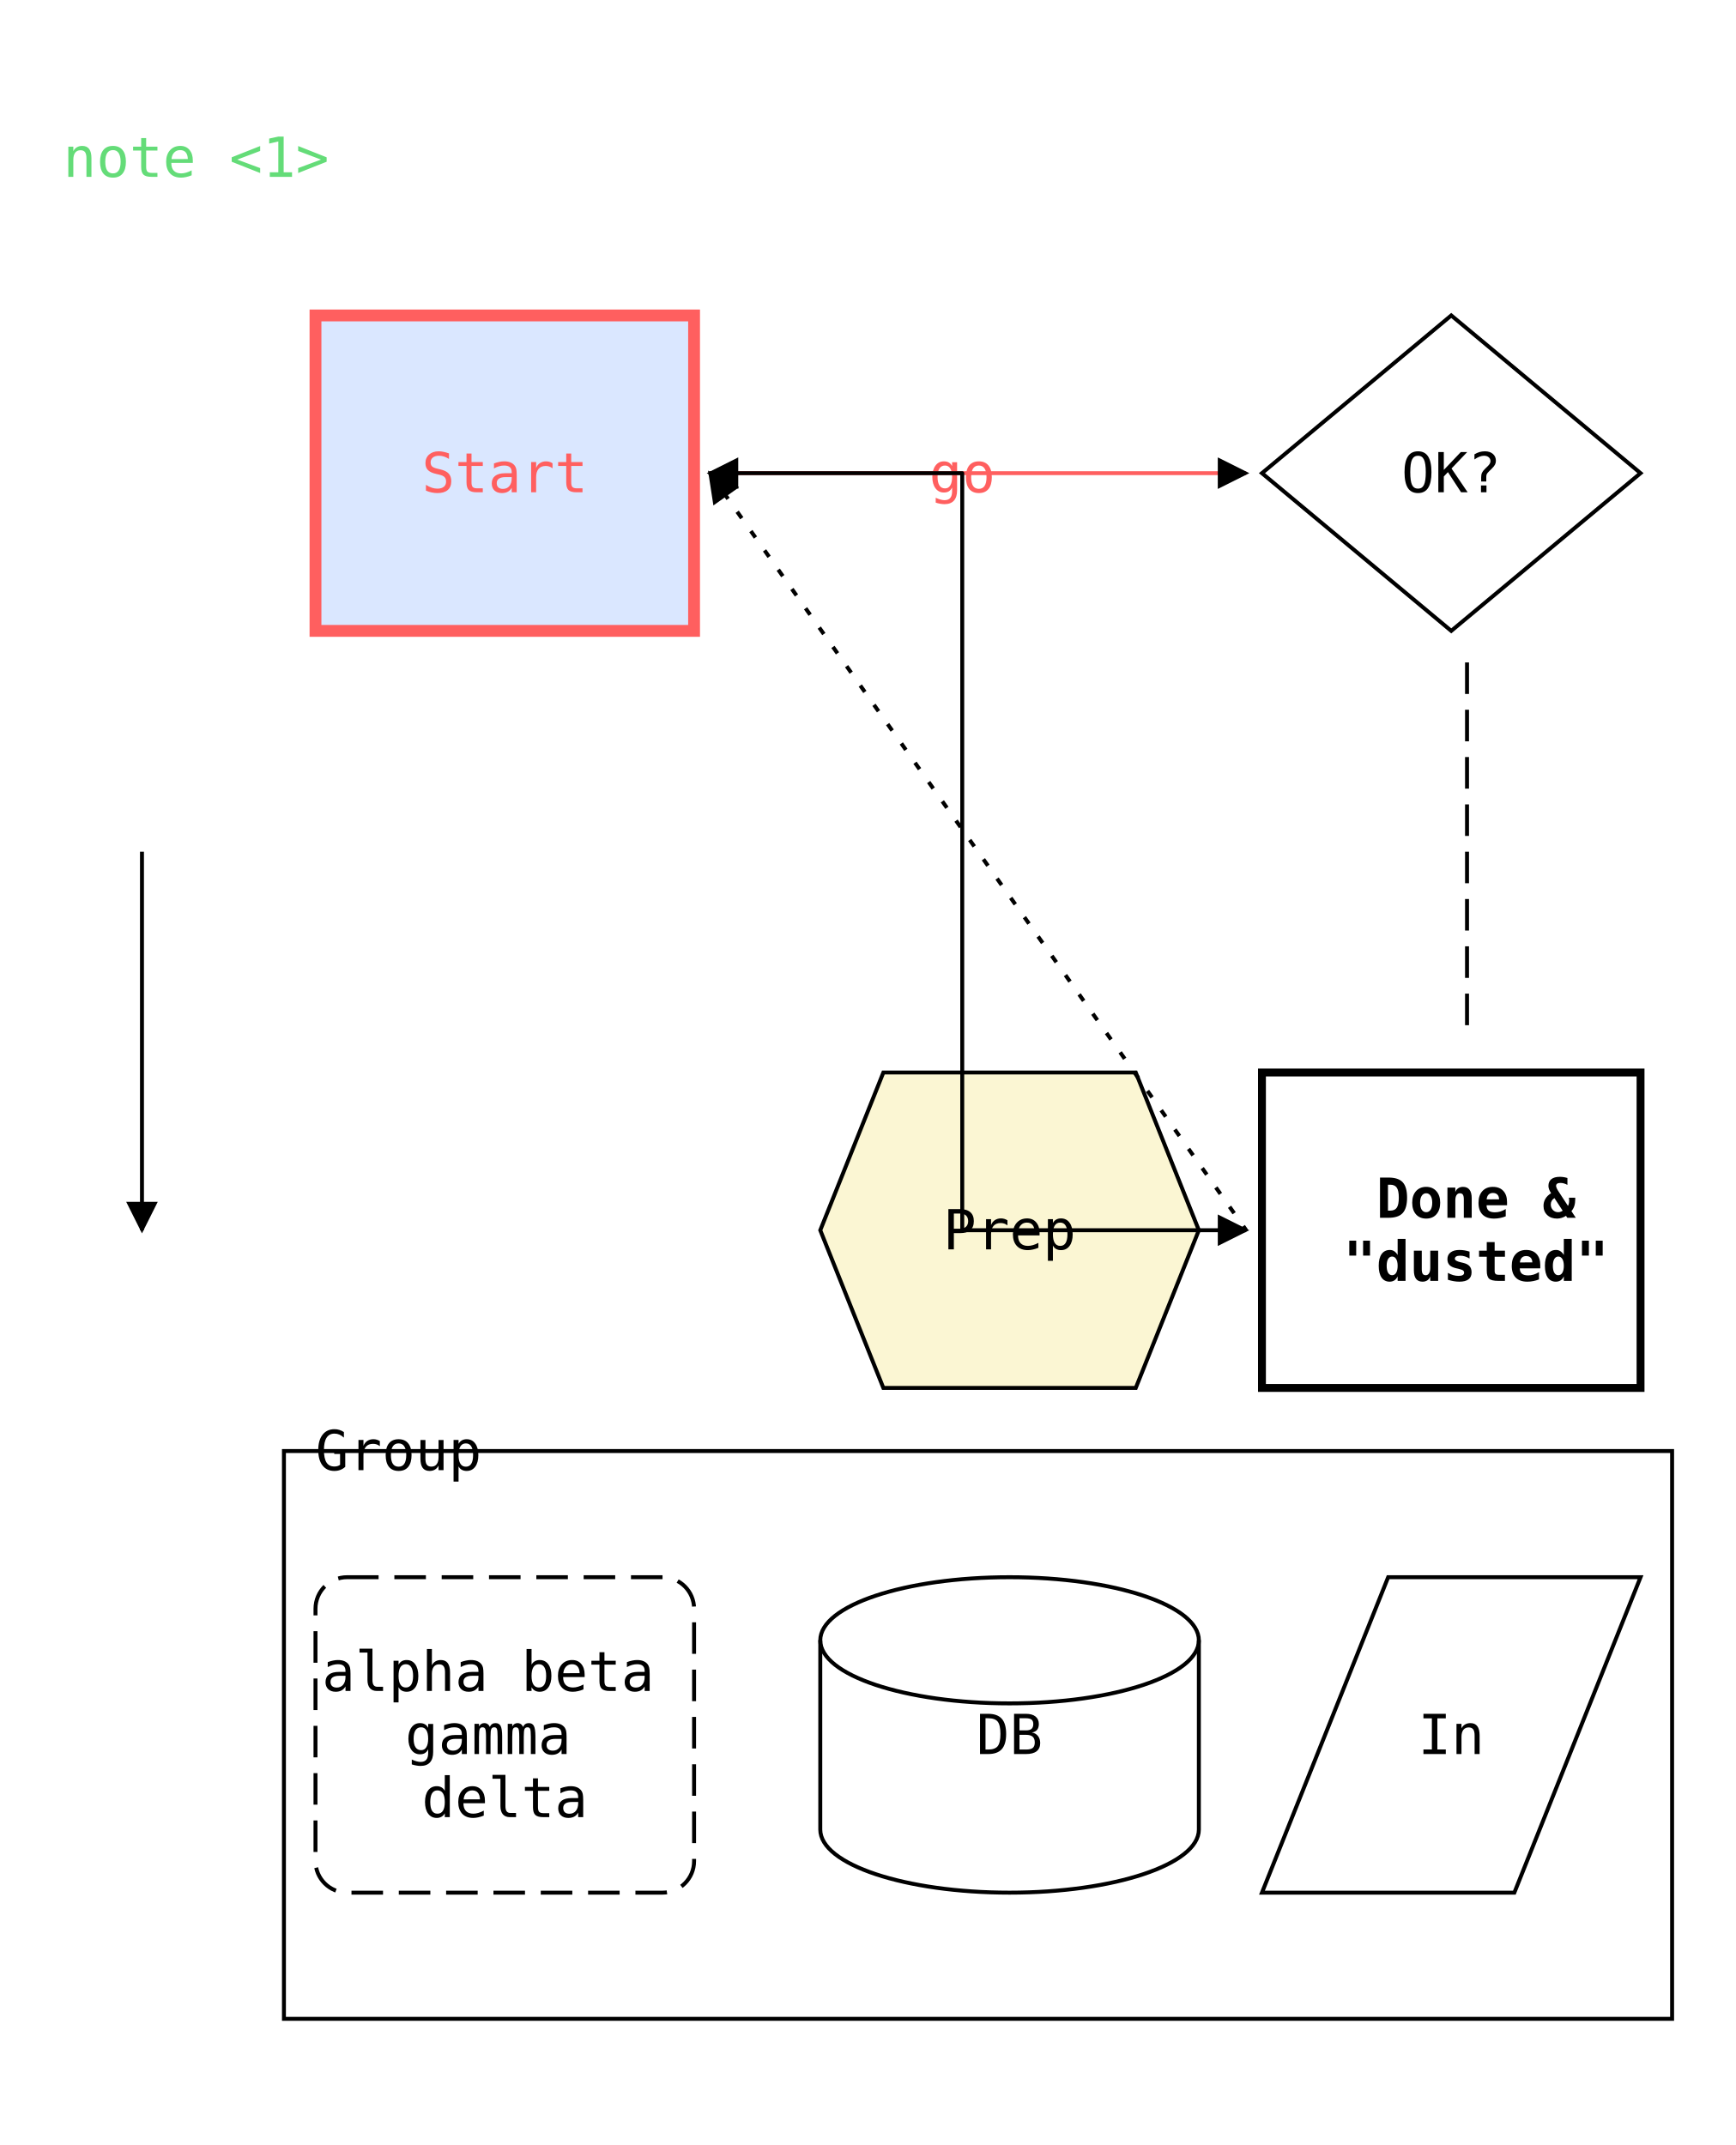
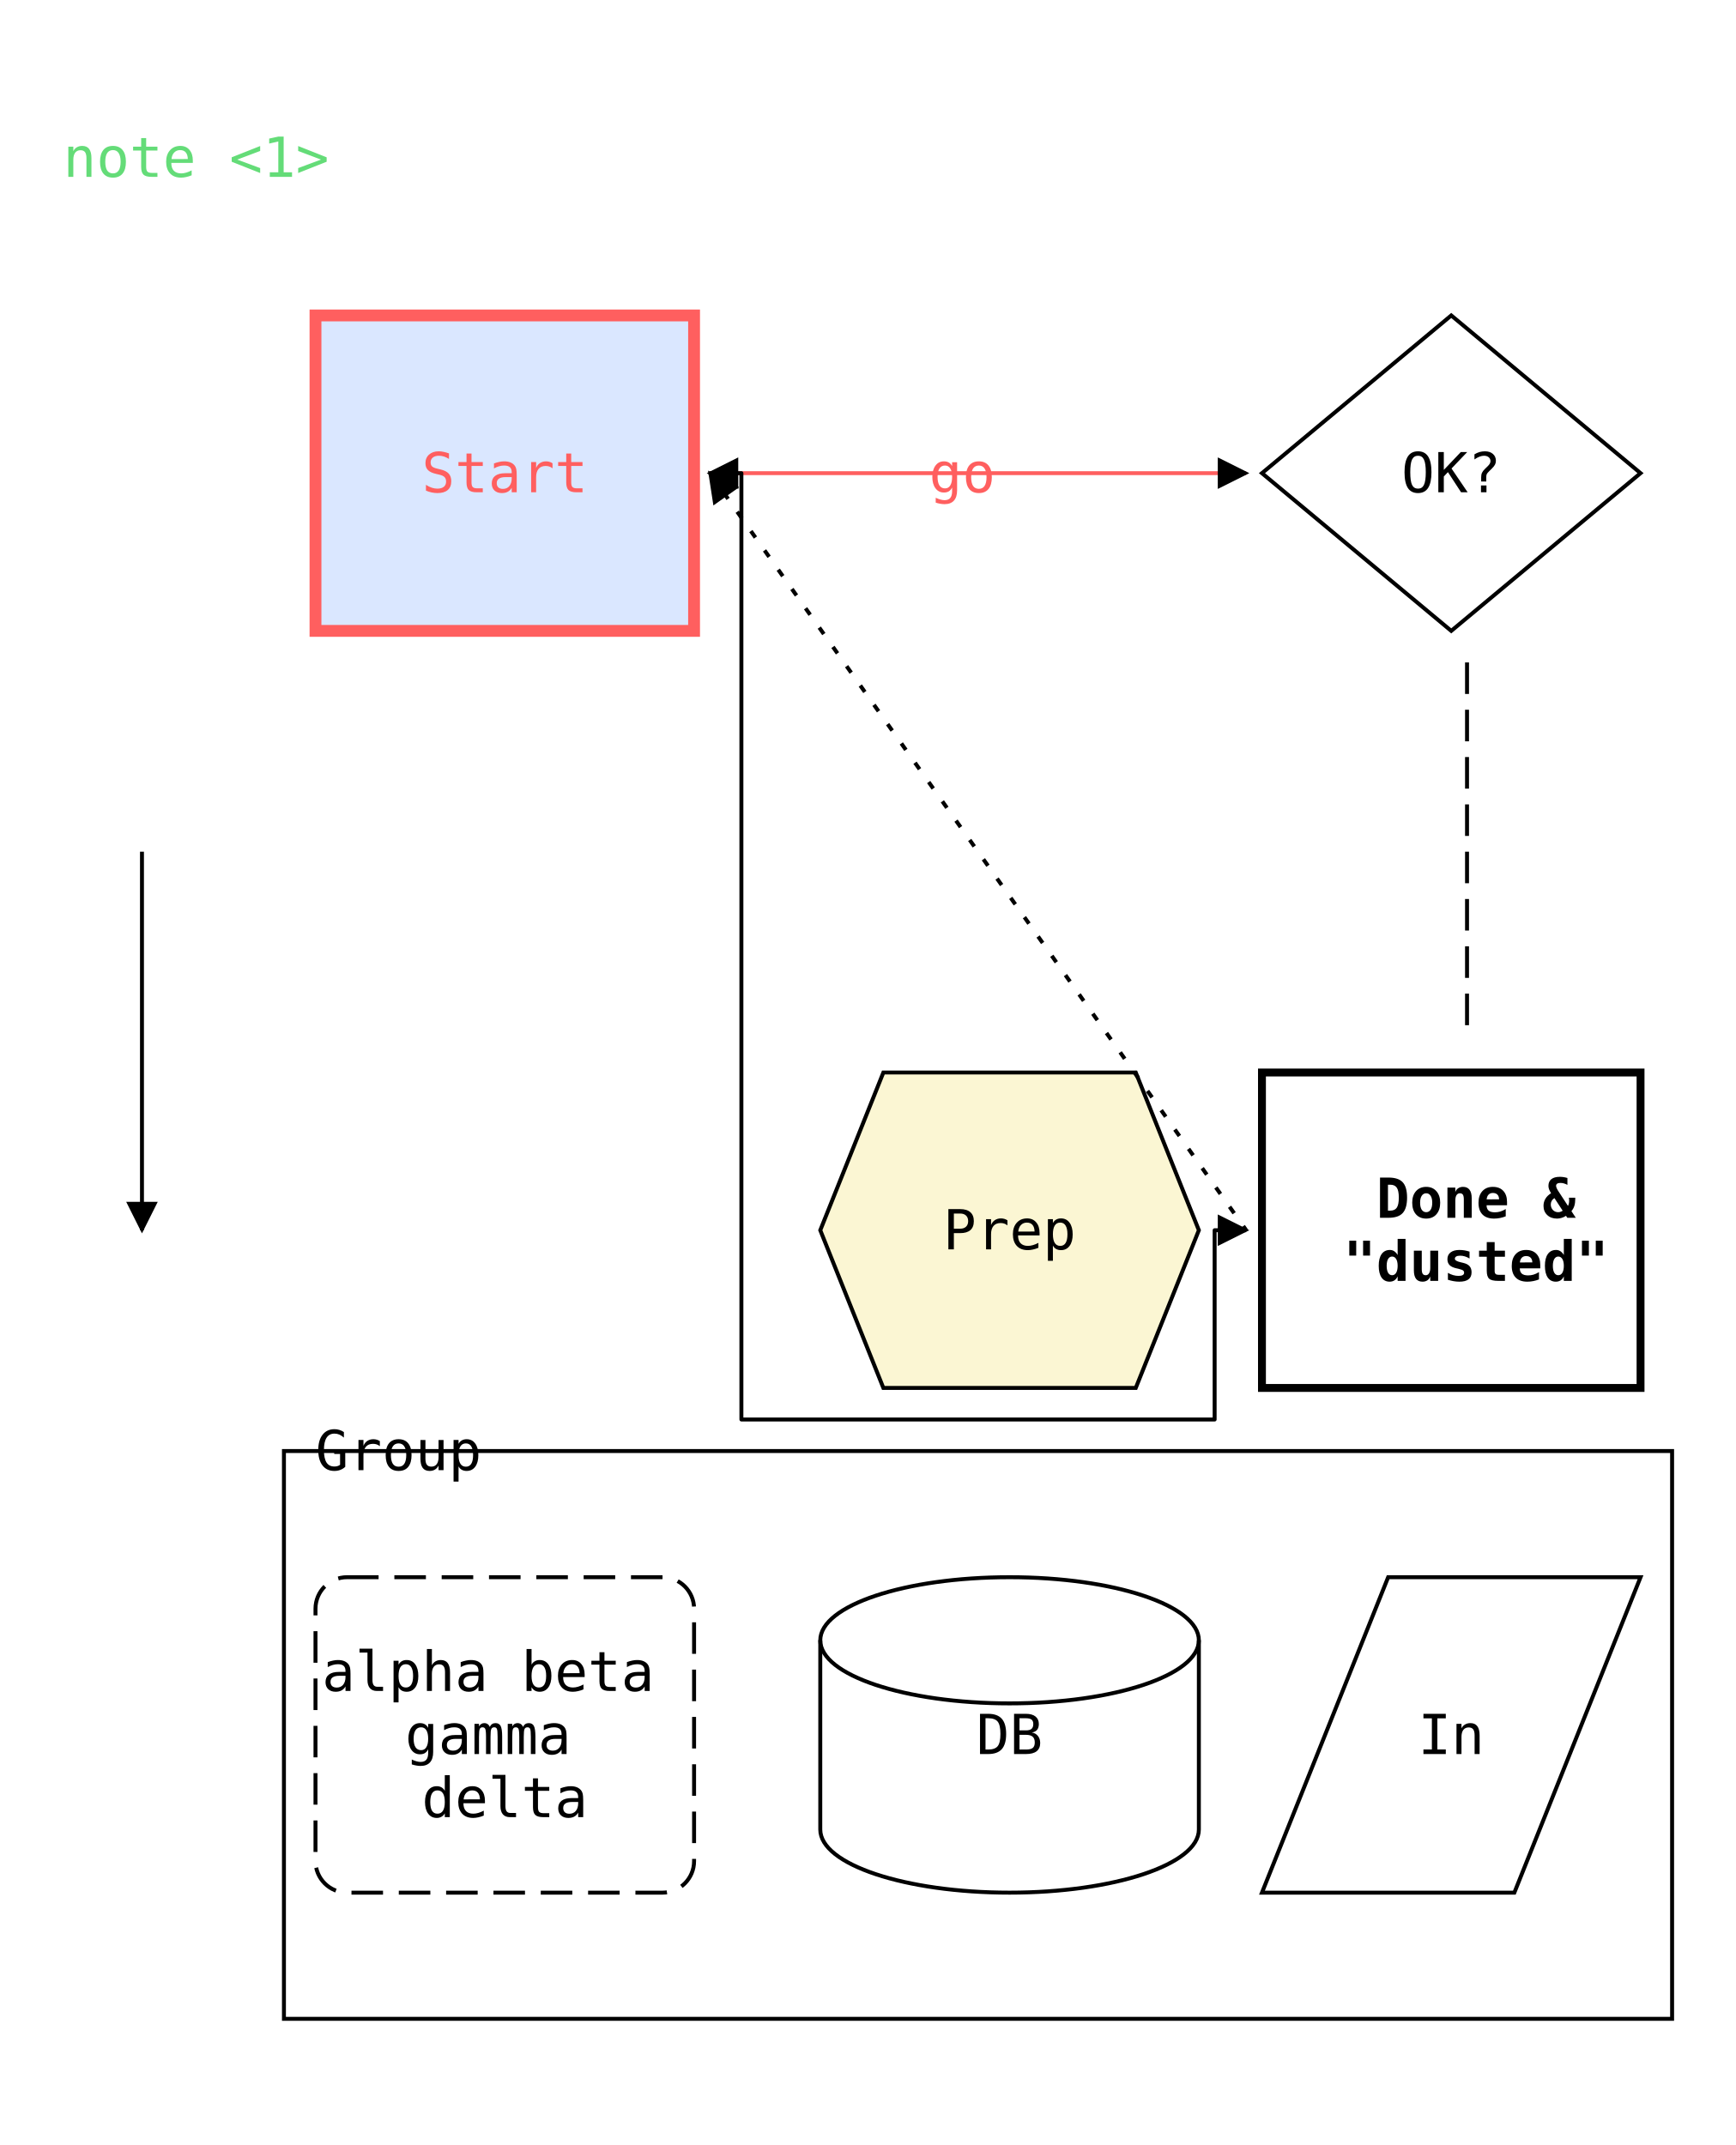
<svg xmlns="http://www.w3.org/2000/svg" viewBox="-80 -80 440 544" width="440" height="544" font-family="monospace" font-size="14">
  <defs>
    <marker id="arrow" viewBox="0 0 10 10" refX="9" refY="5" markerWidth="8" markerHeight="8" orient="auto-start-reverse">
      <path d="M0 0 L10 5 L0 10 z" />
    </marker>
  </defs>
  <a href="https://example.com/a?x=1&amp;y=2">
    <rect x="0" y="0" width="96" height="80" fill="#6ea0ff" fill-opacity="0.25" stroke="#ff5f5f" stroke-width="3" />
    <text x="48" y="40" text-anchor="middle" dominant-baseline="central" fill="#ff5f5f">Start</text>
  </a>
  <polygon points="288,0 336,40 288,80 240,40" fill="none" stroke="black" />
  <text x="288" y="40" text-anchor="middle" dominant-baseline="central">OK?</text>
  <rect x="240" y="192" width="96" height="80" fill="none" stroke="black" stroke-width="2" />
  <text x="328" y="224" text-anchor="end" dominant-baseline="central" font-weight="bold">
    <tspan x="328" dy="0">Done &amp;</tspan>
    <tspan x="328" dy="16">"dusted"</tspan>
  </text>
  <rect x="0" y="320" width="96" height="80" rx="8" fill="none" stroke="black" stroke-dasharray="8 4" />
  <text x="48" y="344" text-anchor="middle" dominant-baseline="central">
    <tspan x="48" dy="0">alpha beta</tspan>
    <tspan x="48" dy="16">gamma</tspan>
    <tspan x="48" dy="16">delta</tspan>
  </text>
  <path d="M 128,336 A 48 16 0 0 1 224,336 V 384 A 48 16 0 0 1 128,384 Z" fill="none" stroke="black" />
  <path d="M 128,336 A 48 16 0 0 0 224,336" fill="none" stroke="black" />
  <text x="176" y="360" text-anchor="middle" dominant-baseline="central">DB</text>
  <polygon points="272,320 336,320 304,400 240,400" fill="none" stroke="black" />
  <text x="288" y="360" text-anchor="middle" dominant-baseline="central">In</text>
  <polygon points="144,192 208,192 224,232 208,272 144,272 128,232" fill="#f0dc50" fill-opacity="0.25" stroke="black" />
  <text x="176" y="232" text-anchor="middle" dominant-baseline="central">Prep</text>
  <rect x="-8" y="288" width="352" height="144" fill="none" stroke="black" />
  <text x="0" y="288" text-anchor="start" dominant-baseline="central">Group</text>
  <path d="M100 40 L236 40" fill="none" stroke="#ff5f5f" stroke-linejoin="round" marker-end="url(#arrow)" />
  <text x="164" y="40" text-anchor="middle" dominant-baseline="central" fill="#ff5f5f">go</text>
  <path d="M292 88 L292 184" fill="none" stroke="black" stroke-dasharray="8 4" stroke-linejoin="round" />
  <path d="M-44 136 L-44 232" fill="none" stroke="black" stroke-linejoin="round" marker-end="url(#arrow)" />
  <path d="M100 40 L236 232" fill="none" stroke="black" stroke-dasharray="2 4" stroke-linejoin="round" marker-start="url(#arrow)" />
-   <path d="M236 232 L164 232 L164 40 L100 40" fill="none" stroke="black" stroke-linejoin="round" marker-start="url(#arrow)" marker-end="url(#arrow)" />
+   <path d="M236 232 L228 232 L228 280 L108 280 L108 40 L100 40" fill="none" stroke="black" stroke-linejoin="round" marker-start="url(#arrow)" marker-end="url(#arrow)" />
  <text x="-64" y="-40" text-anchor="start" dominant-baseline="central" fill="#64dc78">note &lt;1&gt;</text>
</svg>
